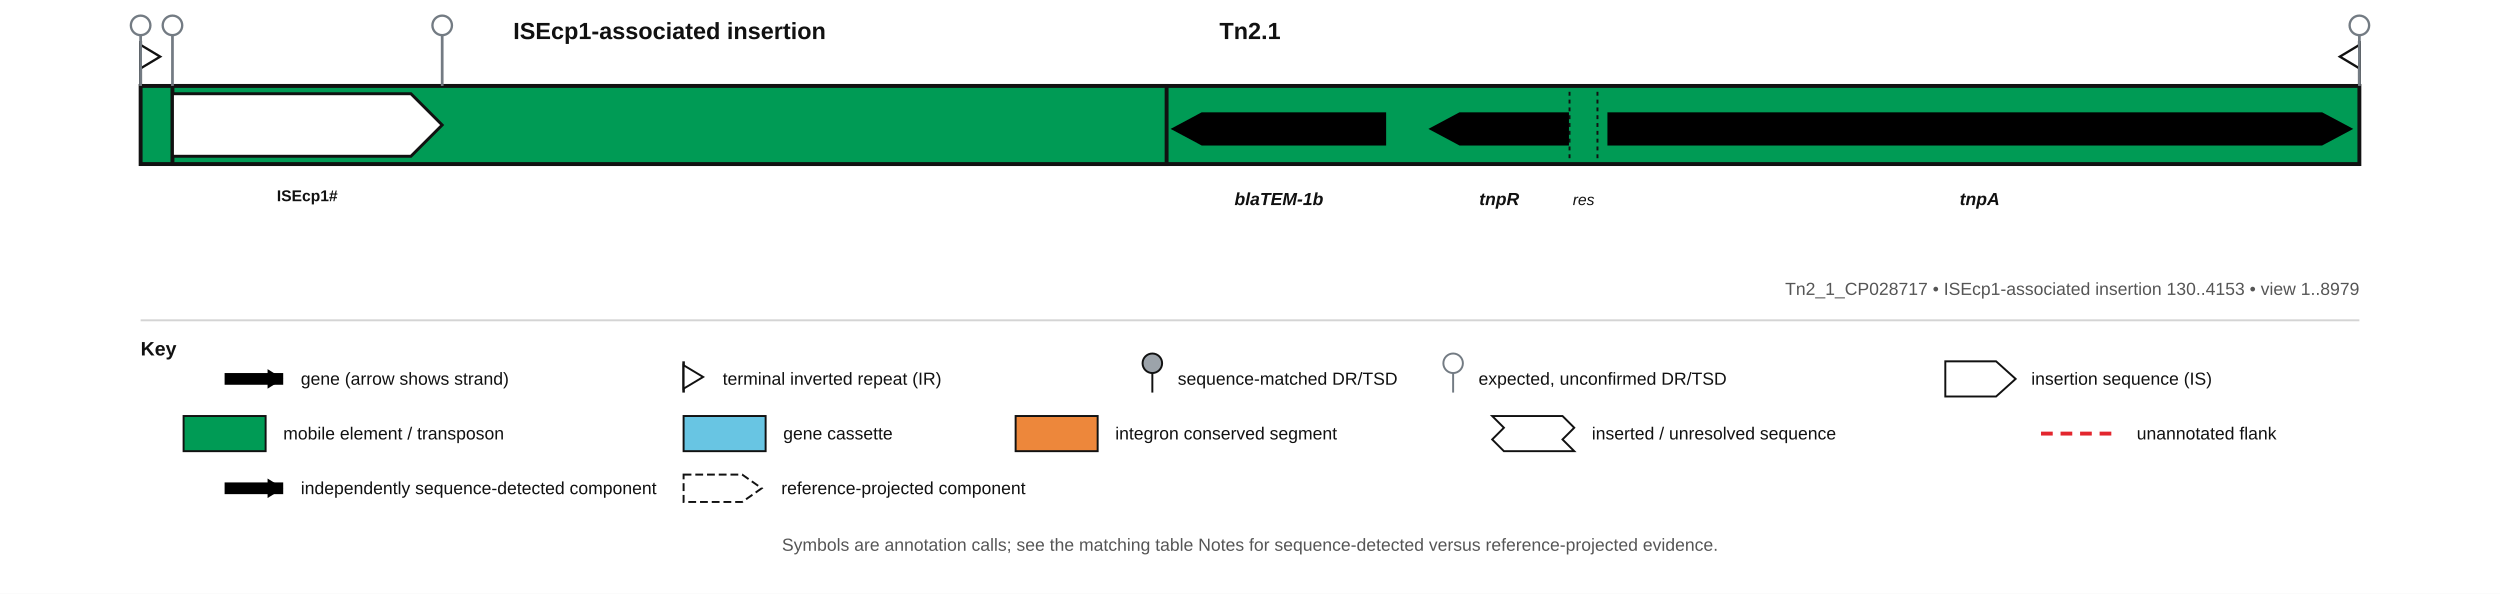
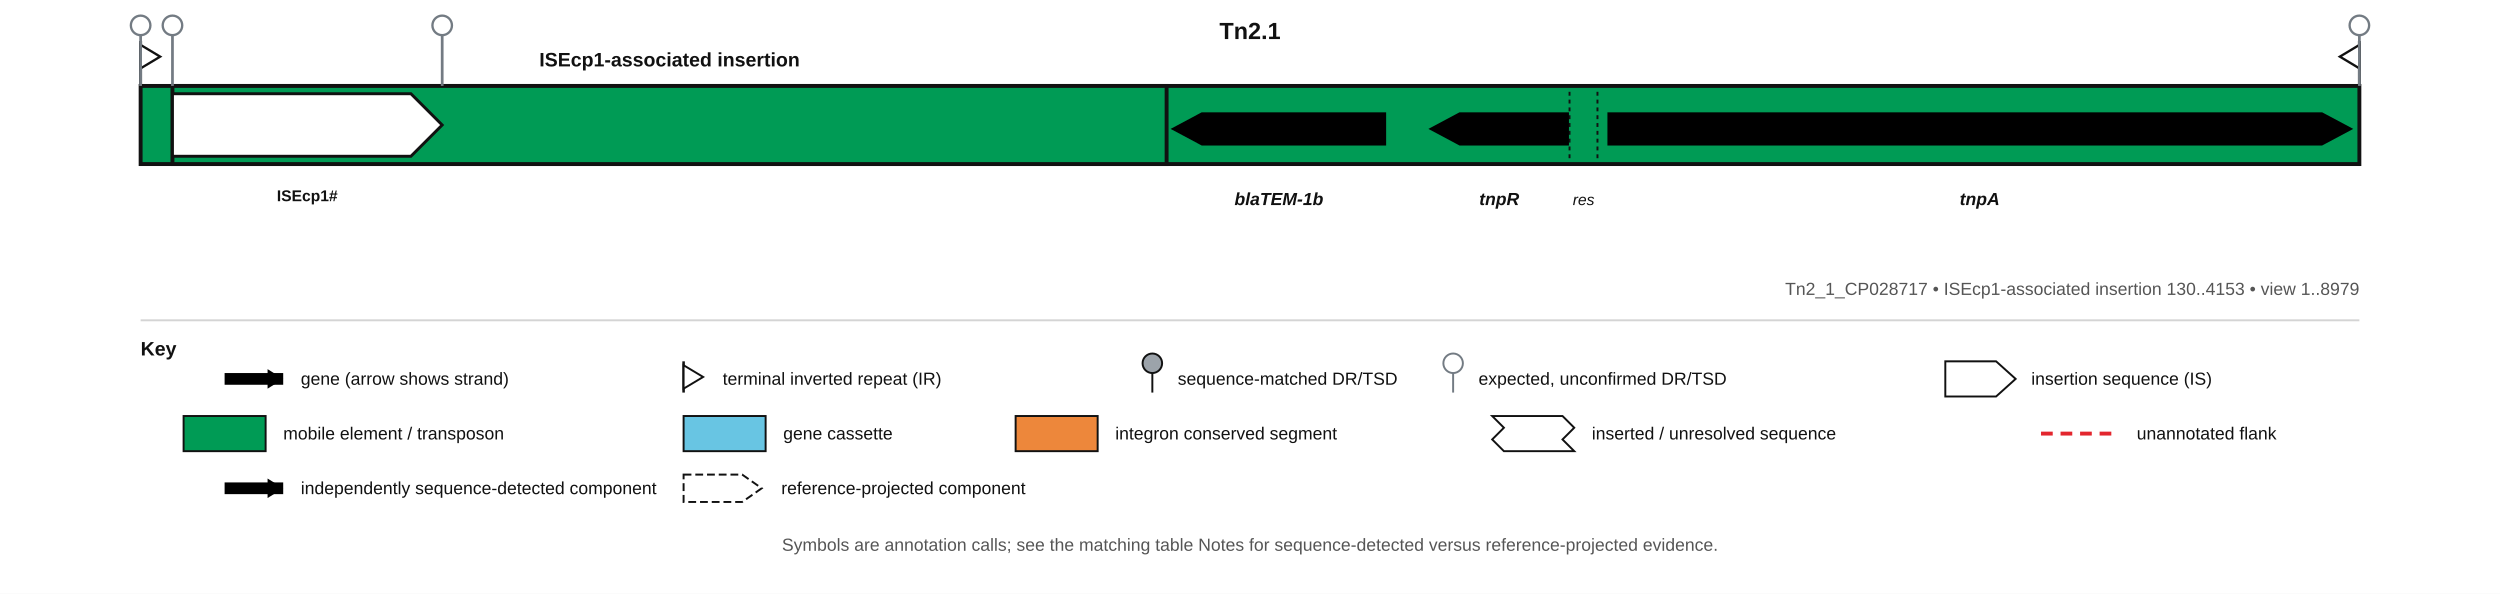
<svg xmlns="http://www.w3.org/2000/svg" width="1280" height="304" style="background:#fff;font-family:Arial,Helvetica,sans-serif">
  <rect x="0" y="0" width="1280" height="304" fill="#ffffff" />
  <rect x="72.0" y="44" width="1136.0" height="40" fill="#009b55" stroke="#111111" stroke-width="2" />
  <text x="640.0" y="20.0" text-anchor="middle" font-size="12" font-weight="bold" font-style="normal" fill="#111111">Tn2.1</text>
  <rect x="88.3" y="44" width="509.0" height="40" fill="#009b55" stroke="#111111" stroke-width="2" />
-   <text x="342.8" y="20.0" text-anchor="middle" font-size="12" font-weight="bold" font-style="normal" fill="#111111">ISEcp1-associated insertion</text>
+   <text x="342.8" y="34.0" text-anchor="middle" font-size="10" font-weight="bold" font-style="normal" fill="#111111">ISEcp1-associated insertion</text>
  <polygon points="88.3,48.0 210.4,48.0 226.4,64.0 210.4,80.0 88.3,80.0" fill="#ffffff" stroke="#111111" stroke-width="1.5" />
  <text x="157.3" y="103.0" text-anchor="middle" font-size="8" font-weight="bold" font-style="normal" fill="#111111">ISEcp1#</text>
  <line x1="803.6" y1="47" x2="803.6" y2="81" stroke="#111111" stroke-width="1" stroke-dasharray="2,2" />
  <line x1="817.9" y1="47" x2="817.9" y2="81" stroke="#111111" stroke-width="1" stroke-dasharray="2,2" />
  <polygon points="600.4,66 615.4,58 709.2,58 709.2,74 615.4,74" fill="#000000" stroke="#000" stroke-width="1" />
  <text x="654.8" y="105.0" text-anchor="middle" font-size="9" font-weight="bold" font-style="italic" fill="#111111">blaTEM-1b</text>
  <polygon points="732.4,66 747.4,58 802.8,58 802.8,74 747.4,74" fill="#000000" stroke="#000" stroke-width="1" />
  <text x="767.6" y="105.0" text-anchor="middle" font-size="9" font-weight="bold" font-style="italic" fill="#111111">tnpR</text>
  <polygon points="823.5,58 1188.8,58 1203.8,66 1188.8,74 823.5,74" fill="#000000" stroke="#000" stroke-width="1" />
  <text x="1013.6" y="105.0" text-anchor="middle" font-size="9" font-weight="bold" font-style="italic" fill="#111111">tnpA</text>
  <text x="810.8" y="105.0" text-anchor="middle" font-size="8" font-weight="normal" font-style="italic" fill="#111111">res</text>
  <line x1="72.0" y1="44" x2="72.0" y2="21" stroke="#111111" stroke-width="1.5" />
  <polygon points="72.0,23 82.0,29 72.0,35" fill="#ffffff" stroke="#111111" stroke-width="1.2" />
  <line x1="1208.0" y1="44" x2="1208.0" y2="21" stroke="#111111" stroke-width="1.5" />
  <polygon points="1208.0,23 1198.0,29 1208.0,35" fill="#ffffff" stroke="#111111" stroke-width="1.2" />
  <g>
    <line x1="72.0" y1="44" x2="72.0" y2="18" stroke="#737b83" stroke-width="1.4" />
    <circle cx="72.0" cy="13" r="5" fill="#ffffff" stroke="#737b83" stroke-width="1.2" />
  </g>
  <g>
    <line x1="1208.0" y1="44" x2="1208.0" y2="18" stroke="#737b83" stroke-width="1.4" />
    <circle cx="1208.0" cy="13" r="5" fill="#ffffff" stroke="#737b83" stroke-width="1.2" />
  </g>
  <g>
    <line x1="88.3" y1="44" x2="88.3" y2="18" stroke="#737b83" stroke-width="1.4" />
    <circle cx="88.3" cy="13" r="5" fill="#ffffff" stroke="#737b83" stroke-width="1.2" />
  </g>
  <g>
    <line x1="226.4" y1="44" x2="226.4" y2="18" stroke="#737b83" stroke-width="1.4" />
    <circle cx="226.4" cy="13" r="5" fill="#ffffff" stroke="#737b83" stroke-width="1.2" />
  </g>
  <text x="1208.0" y="151.0" text-anchor="end" font-size="9" font-weight="normal" font-style="normal" fill="#555">Tn2_1_CP028717 • ISEcp1-associated insertion 130..4153 • view 1..8979</text>
  <line x1="72" y1="164" x2="1208" y2="164" stroke="#d4d4d4" stroke-width="1" />
  <text x="72.0" y="182.0" text-anchor="start" font-size="10" font-weight="bold" font-style="normal" fill="#111111">Key</text>
  <line x1="115" y1="194" x2="145" y2="194" stroke="#000" stroke-width="6" />
  <polygon points="145,194 137,189 137,199" fill="#000" />
  <text x="154.0" y="197.0" text-anchor="start" font-size="9" font-weight="normal" font-style="normal" fill="#111111">gene (arrow shows strand)</text>
  <line x1="350" y1="201" x2="350" y2="185" stroke="#111" stroke-width="1.3" />
  <polygon points="350,187 360,193 350,199" fill="#fff" stroke="#111" />
  <text x="370.0" y="197.0" text-anchor="start" font-size="9" font-weight="normal" font-style="normal" fill="#111111">terminal inverted repeat (IR)</text>
  <line x1="590" y1="201" x2="590" y2="187" stroke="#111" />
  <circle cx="590" cy="186" r="5" fill="#9ca3aa" stroke="#111" />
  <text x="603.0" y="197.0" text-anchor="start" font-size="9" font-weight="normal" font-style="normal" fill="#111111">sequence-matched DR/TSD</text>
  <line x1="744" y1="201" x2="744" y2="187" stroke="#737b83" />
  <circle cx="744" cy="186" r="5" fill="#fff" stroke="#737b83" />
  <text x="757.0" y="197.0" text-anchor="start" font-size="9" font-weight="normal" font-style="normal" fill="#111111">expected, unconfirmed DR/TSD</text>
  <polygon points="996,185 1022,185 1032,194 1022,203 996,203" fill="#fff" stroke="#111" />
  <text x="1040.0" y="197.0" text-anchor="start" font-size="9" font-weight="normal" font-style="normal" fill="#111111">insertion sequence (IS)</text>
  <rect x="94" y="213" width="42" height="18" fill="#009b55" stroke="#111" />
  <text x="145.0" y="225.0" text-anchor="start" font-size="9" font-weight="normal" font-style="normal" fill="#111111">mobile element / transposon</text>
  <rect x="350" y="213" width="42" height="18" fill="#68c5e3" stroke="#111" />
  <text x="401.0" y="225.0" text-anchor="start" font-size="9" font-weight="normal" font-style="normal" fill="#111111">gene cassette</text>
  <rect x="520" y="213" width="42" height="18" fill="#ed873b" stroke="#111" />
  <text x="571.0" y="225.0" text-anchor="start" font-size="9" font-weight="normal" font-style="normal" fill="#111111">integron conserved segment</text>
  <polygon points="770,213 800,213 806,219 800,225 806,231 770,231 764,225 770,219 764,213" fill="#fff" stroke="#111" />
  <text x="815.0" y="225.0" text-anchor="start" font-size="9" font-weight="normal" font-style="normal" fill="#111111">inserted / unresolved sequence</text>
  <line x1="1045" y1="222" x2="1085" y2="222" stroke="#e3262e" stroke-width="2" stroke-dasharray="6,4" />
  <text x="1094.0" y="225.0" text-anchor="start" font-size="9" font-weight="normal" font-style="normal" fill="#111111">unannotated flank</text>
  <line x1="115" y1="250" x2="145" y2="250" stroke="#000" stroke-width="6" />
  <polygon points="145,250 137,245 137,255" fill="#000" />
  <text x="154.0" y="253.0" text-anchor="start" font-size="9" font-weight="normal" font-style="normal" fill="#111111">independently sequence-detected component</text>
  <polygon points="350,243 380,243 390,250 380,257 350,257" fill="#fff" stroke="#111" stroke-dasharray="4,2" />
  <text x="400.0" y="253.0" text-anchor="start" font-size="9" font-weight="normal" font-style="normal" fill="#111111">reference-projected component</text>
  <text x="640.0" y="282.0" text-anchor="middle" font-size="9" font-weight="normal" font-style="normal" fill="#555555">Symbols are annotation calls; see the matching table Notes for sequence-detected versus reference-projected evidence.</text>
</svg>
